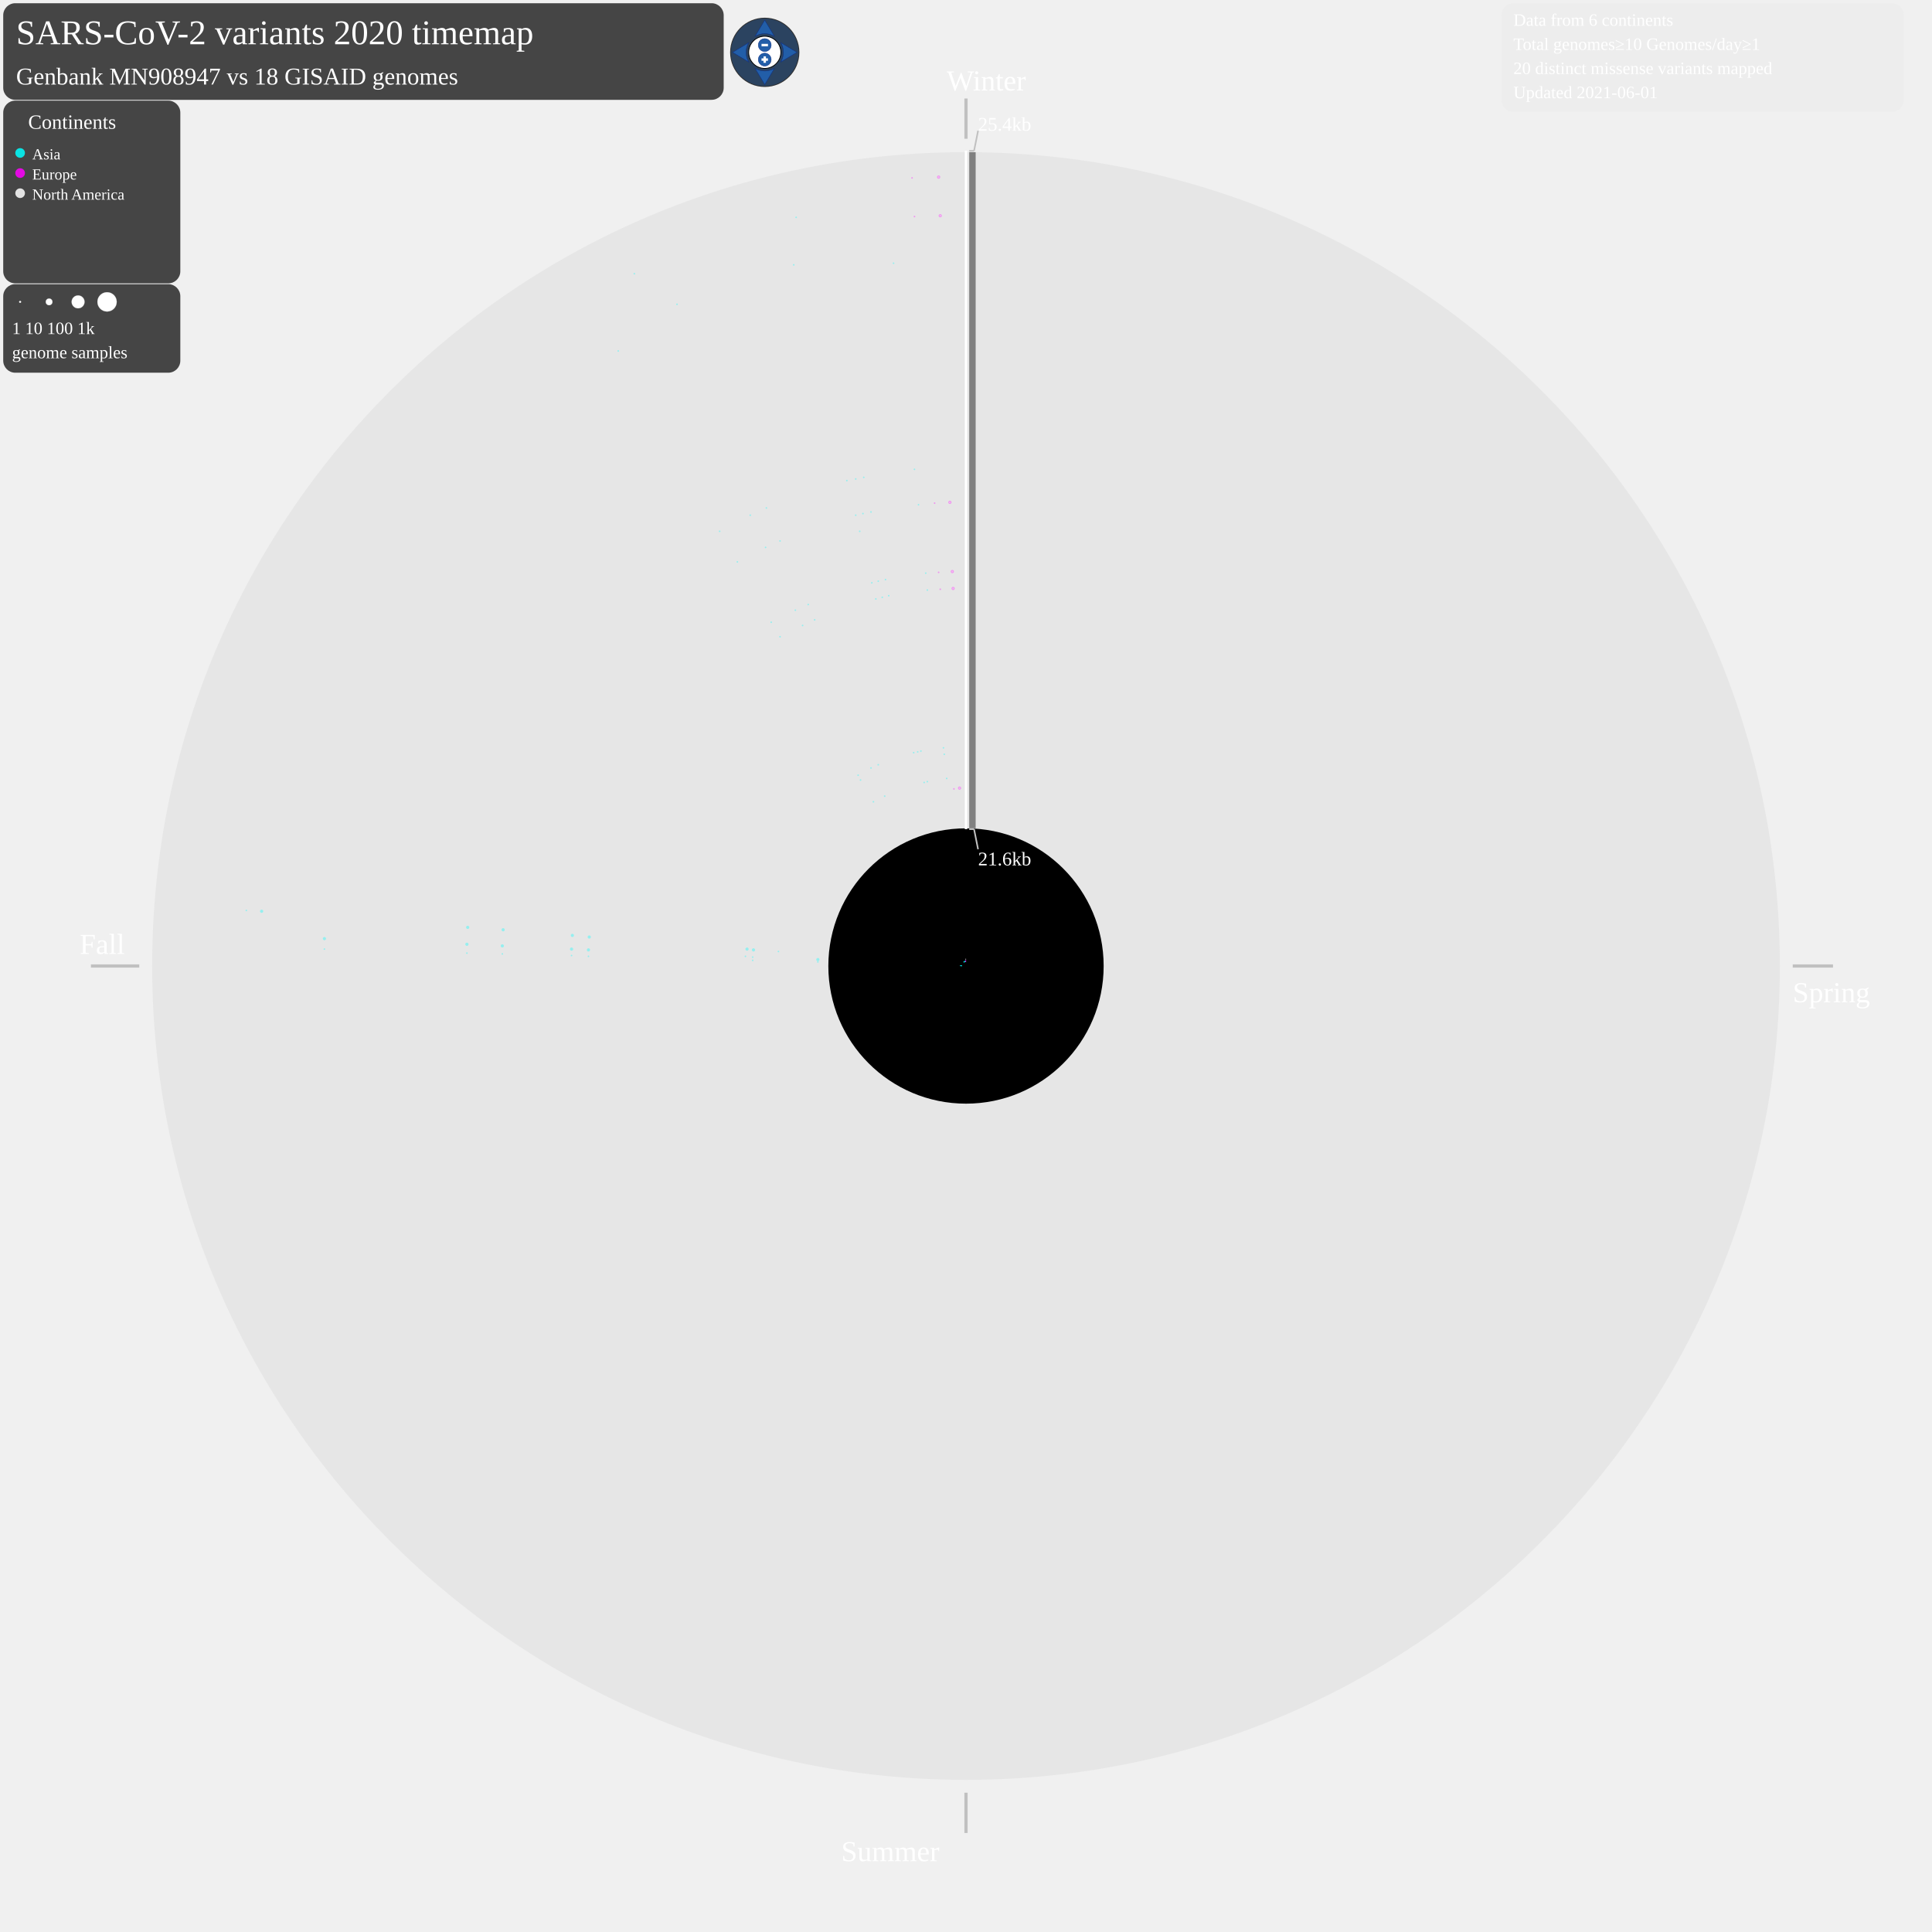
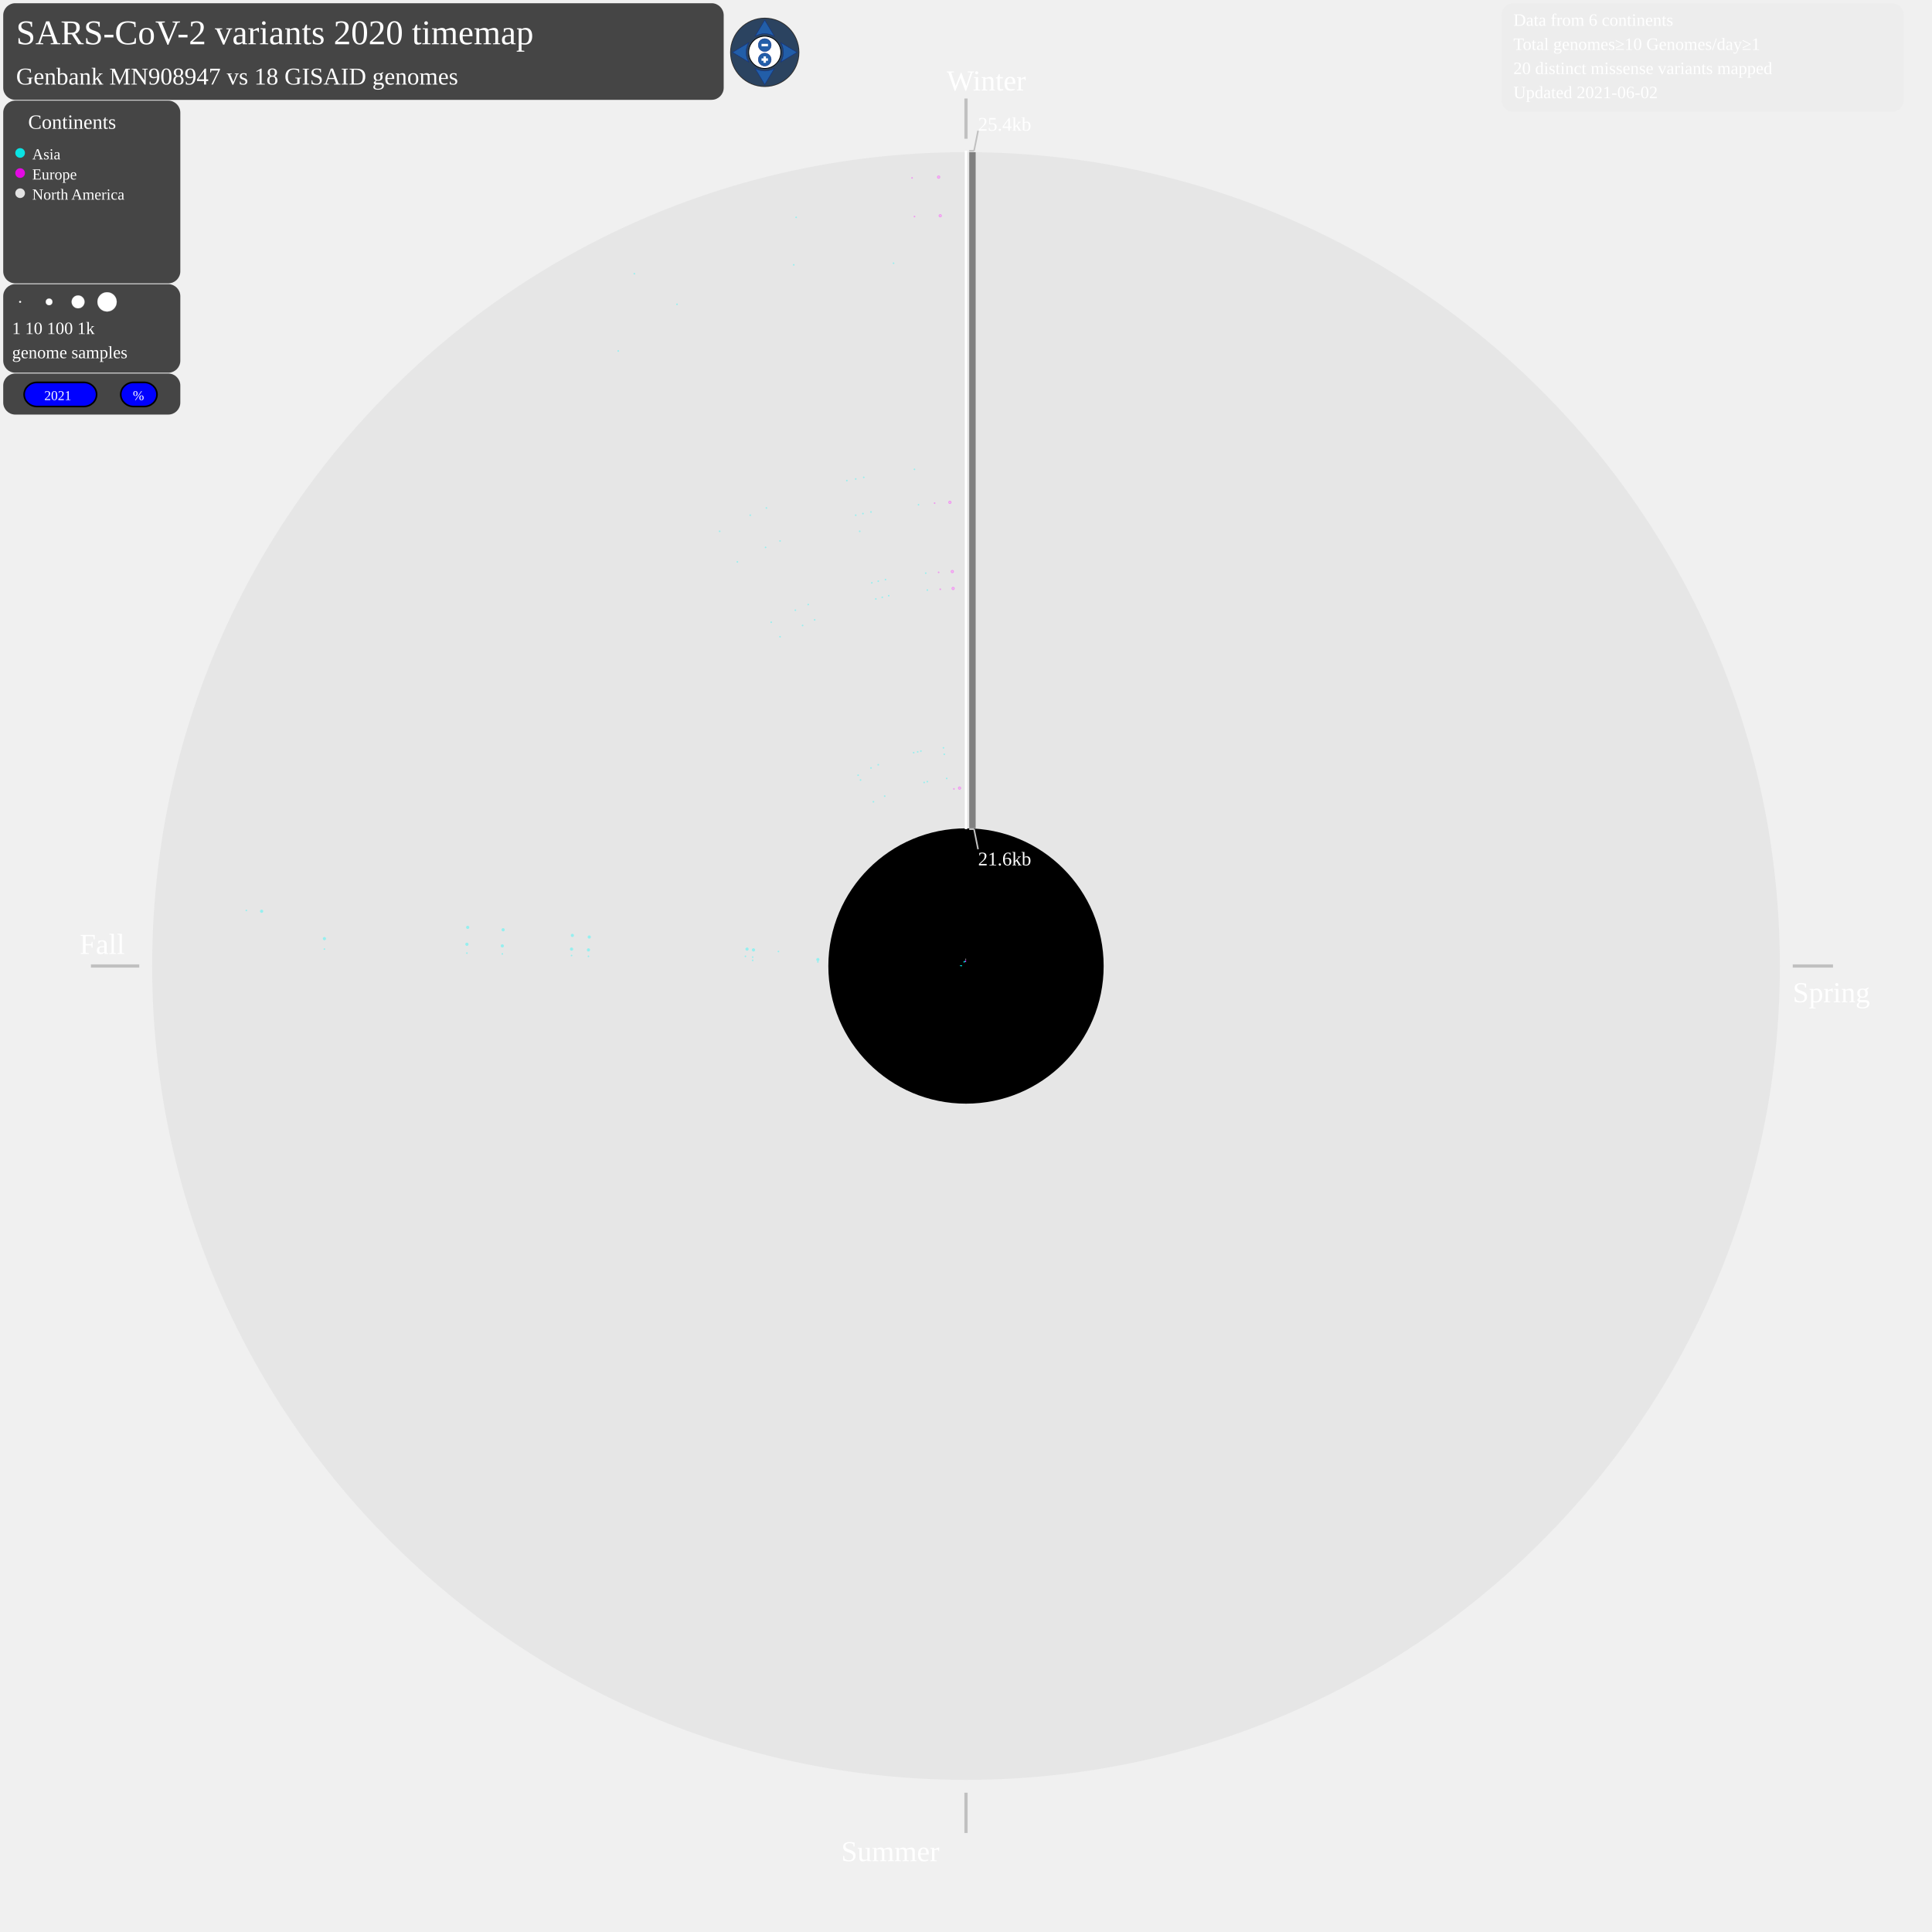
<svg xmlns="http://www.w3.org/2000/svg" width="2400" height="2400" style="background-color:black" viewBox="0 0 2400 2400" id="map-svg">
  <defs>
    <style type="text/css">
	.sb {
	stroke-width:0.8;
	stroke-opacity:0.7;
	}
	.sb:hover {
	stroke-width:0.8;
	stroke-opacity:1.0;
	}
	.compass {
	fill: #fff;
	stroke: #000;
	stroke-width: 1;
	}
	.button {
	fill: #225EA8;
	stroke: #0C2C84;
	stroke-width: 0.5;
	stroke-miterlimit:6;
	stroke-linecap: round;
	}
	.button:hover {
	stroke-width: 1;
	}
	.plus-minus {
	fill: #fff;
	pointer-events: none;
	}
	.legendcol {
	stroke: none;
	fill-opacity:0.85;
	}
	.legendcol:hover {
	fill-opacity:1.0;
	}
	.cv {
	stroke: none;
	fill-opacity:0.35;
	}
	.cv:hover {
	stroke: none;
	fill-opacity:0.8;
	}
	.Asia {
	stroke: none;
	fill-opacity:0.6;
	}
	.Asia:hover {
	stroke: none;
	fill-opacity:1.0;
	}
	.Europe {
	stroke: none;
	fill-opacity:0.6;
	}
	.Europe:hover {
	stroke: none;
	fill-opacity:1.0;
	}
	.NorthAmerica {
	stroke: none;
	fill-opacity:0.6;
	}
	.NorthAmerica:hover {
	stroke: none;
	fill-opacity:1.0;
	}
	a:link, a:visited {
	cursor: pointer;
	}
	a:hover, a:active {
	outline: dotted 2px yellow;
	}
	g:hover, g:active {
	outline: dotted 2px yellow;
	}
	.static {
	cursor: not-allowed;
	}
	.draggable, .draggable-group {
	cursor: pointer;
	}
	svg text {
	cursor: default;
	-webkit-user-select: none;
	-moz-user-select: none;
	-ms-user-select: none;
	user-select: none;
	}
	</style>
  </defs>
  <text font-size="3.6em" x="20" y="55" fill="white">SARS-CoV-2 variants 2020 timemap</text>
  <g id="matrix-group" transform="matrix(1 0 0 1 0 0)" class="draggable-group">
    <circle cx="1200" cy="1200" r="1011" style="fill:grey;stroke:black;stroke-width:0;fill-opacity:0.085;" />
    <circle cx="1200" cy="1200" r="171" style="fill:black;stroke:black;stroke-width:0;fill-opacity:1;" />
    <line x1="1200" y1="122.363" x2="1200" y2="172.363" style="stroke:silver;stroke-width:4" />
    <text font-size="3.0em" x="1176" y="112.363" fill="white">Winter</text>
    <line x1="2227" y1="1200" x2="2277" y2="1200" style="stroke:silver;stroke-width:4" />
    <text font-size="3.0em" x="2227" y="1245" fill="white">Spring</text>
    <line x1="1200" y1="2227" x2="1200" y2="2277" style="stroke:silver;stroke-width:4" />
    <text font-size="3.0em" x="1045" y="2312" fill="white">Summer</text>
    <line x1="173" y1="1200" x2="113" y2="1200" style="stroke:silver;stroke-width:4" />
    <text font-size="3.0em" x="99" y="1185" fill="white">Fall</text>
    <g>
      <line x1="1208" y1="1029" x2="1208" y2="189" style="stroke:grey;stroke-width:8" />
    </g>
    <line x1="1200" y1="187.363" x2="1200" y2="1030" style="stroke:white;stroke-width:3" />
    <line x1="1204" y1="187.363" x2="1210" y2="187.363" style="stroke:silver;stroke-width:2" />
    <line x1="1210" y1="187.363" x2="1215" y2="162.363" style="stroke:silver;stroke-width:2" />
    <line x1="1204" y1="1030" x2="1210" y2="1030" style="stroke:silver;stroke-width:2" />
    <line x1="1210" y1="1030" x2="1215" y2="1055" style="stroke:silver;stroke-width:2" />
    <text font-size="2.0em" x="1215" y="162.363" fill="white">25.4kb</text>
    <text font-size="2.0em" x="1215" y="1075" fill="white">21.6kb</text>
    <g class="Asia">
      <line x1="1195.0" y1="1199.9" x2="1193.6" y2="1199.8" style="stroke:cyan;" class="sb" />
    </g>
    <g class="Asia">
      <circle cx="1016" cy="1195" r="1" style="fill:cyan;" class="cv" />
    </g>
    <g class="Asia">
      <circle cx="935" cy="1193" r="1" style="fill:cyan;" class="cv" />
    </g>
    <g class="Asia">
      <circle cx="731" cy="1188" r="1" style="fill:cyan;" class="cv" />
    </g>
    <g class="Asia">
      <circle cx="710" cy="1187" r="1" style="fill:cyan;" class="cv" />
    </g>
    <g class="Asia">
      <circle cx="624" cy="1185" r="1" style="fill:cyan;" class="cv" />
    </g>
    <g class="Asia">
      <circle cx="580" cy="1184" r="1" style="fill:cyan;" class="cv" />
    </g>
    <g class="Asia">
      <circle cx="403" cy="1179" r="1" style="fill:cyan;" class="cv" />
    </g>
    <g class="Asia">
      <line x1="1195.0" y1="1199.8" x2="1192.3" y2="1199.7" style="stroke:cyan;" class="sb" />
    </g>
    <g class="Asia">
      <circle cx="1016" cy="1192" r="2" style="fill:cyan;" class="cv" />
    </g>
    <g class="Asia">
      <circle cx="935" cy="1189" r="1" style="fill:cyan;" class="cv" />
    </g>
    <g class="Asia">
      <circle cx="926" cy="1188" r="1" style="fill:cyan;" class="cv" />
    </g>
    <g class="Asia">
      <circle cx="731" cy="1180" r="2" style="fill:cyan;" class="cv" />
    </g>
    <g class="Asia">
      <circle cx="710" cy="1179" r="2" style="fill:cyan;" class="cv" />
    </g>
    <g class="Asia">
      <circle cx="624" cy="1175" r="2" style="fill:cyan;" class="cv" />
    </g>
    <g class="Asia">
      <circle cx="580" cy="1173" r="2" style="fill:cyan;" class="cv" />
    </g>
    <g class="Asia">
      <circle cx="403" cy="1166" r="2" style="fill:cyan;" class="cv" />
    </g>
    <g class="Asia">
      <line x1="1195.0" y1="1199.6" x2="1192.9" y2="1199.4" style="stroke:cyan;" class="sb" />
    </g>
    <g class="Asia">
      <circle cx="967" cy="1182" r="1" style="fill:cyan;" class="cv" />
    </g>
    <g class="Asia">
      <circle cx="936" cy="1180" r="2" style="fill:cyan;" class="cv" />
    </g>
    <g class="Asia">
      <circle cx="928" cy="1179" r="2" style="fill:cyan;" class="cv" />
    </g>
    <g class="Asia">
      <circle cx="732" cy="1164" r="2" style="fill:cyan;" class="cv" />
    </g>
    <g class="Asia">
      <circle cx="711" cy="1162" r="2" style="fill:cyan;" class="cv" />
    </g>
    <g class="Asia">
      <circle cx="625" cy="1155" r="2" style="fill:cyan;" class="cv" />
    </g>
    <g class="Asia">
      <circle cx="581" cy="1152" r="2" style="fill:cyan;" class="cv" />
    </g>
    <g class="Asia">
      <circle cx="325" cy="1132" r="2" style="fill:cyan;" class="cv" />
    </g>
    <g class="Asia">
      <circle cx="306" cy="1131" r="1" style="fill:cyan;" class="cv" />
    </g>
    <g class="Asia">
      <line x1="1197.5" y1="1195.6" x2="1196.9" y2="1194.5" style="stroke:cyan;" class="sb" />
    </g>
    <g class="Asia">
      <circle cx="1085" cy="996" r="1" style="fill:cyan;" class="cv" />
    </g>
    <g class="Asia">
      <circle cx="1069" cy="969" r="1" style="fill:cyan;" class="cv" />
    </g>
    <g class="Asia">
      <circle cx="1066" cy="963" r="1" style="fill:cyan;" class="cv" />
    </g>
    <g class="Asia">
      <circle cx="969" cy="791" r="1" style="fill:cyan;" class="cv" />
    </g>
    <g class="Asia">
      <circle cx="958" cy="773" r="1" style="fill:cyan;" class="cv" />
    </g>
    <g class="Asia">
      <circle cx="916" cy="698" r="1" style="fill:cyan;" class="cv" />
    </g>
    <g class="Asia">
      <circle cx="894" cy="660" r="1" style="fill:cyan;" class="cv" />
    </g>
    <g class="Asia">
      <circle cx="768" cy="436" r="1" style="fill:cyan;" class="cv" />
    </g>
    <g class="Asia">
      <line x1="1197.8" y1="1195.5" x2="1197.3" y2="1194.3" style="stroke:cyan;" class="sb" />
    </g>
    <g class="Asia">
      <circle cx="1099" cy="989" r="1" style="fill:cyan;" class="cv" />
    </g>
    <g class="Asia">
      <circle cx="1082" cy="954" r="1" style="fill:cyan;" class="cv" />
    </g>
    <g class="Asia">
      <circle cx="997" cy="777" r="1" style="fill:cyan;" class="cv" />
    </g>
    <g class="Asia">
      <circle cx="988" cy="758" r="1" style="fill:cyan;" class="cv" />
    </g>
    <g class="Asia">
      <circle cx="951" cy="680" r="1" style="fill:cyan;" class="cv" />
    </g>
    <g class="Asia">
      <circle cx="932" cy="640" r="1" style="fill:cyan;" class="cv" />
    </g>
    <g class="Asia">
      <circle cx="788" cy="340" r="1" style="fill:cyan;" class="cv" />
    </g>
    <g class="Asia">
      <line x1="1198.0" y1="1195.4" x2="1197.5" y2="1194.2" style="stroke:cyan;" class="sb" />
    </g>
    <g class="Asia">
      <circle cx="1091" cy="950" r="1" style="fill:cyan;" class="cv" />
    </g>
    <g class="Asia">
      <circle cx="1012" cy="770" r="1" style="fill:cyan;" class="cv" />
    </g>
    <g class="Asia">
      <circle cx="1004" cy="751" r="1" style="fill:cyan;" class="cv" />
    </g>
    <g class="Asia">
      <circle cx="969" cy="672" r="1" style="fill:cyan;" class="cv" />
    </g>
    <g class="Asia">
      <circle cx="952" cy="631" r="1" style="fill:cyan;" class="cv" />
    </g>
    <g class="Asia">
      <circle cx="841" cy="378" r="1" style="fill:cyan;" class="cv" />
    </g>
    <g class="Asia">
      <line x1="1198.8" y1="1195.1" x2="1198.5" y2="1193.8" style="stroke:cyan;" class="sb" />
    </g>
    <g class="Asia">
      <circle cx="1135" cy="935" r="1" style="fill:cyan;" class="cv" />
    </g>
    <g class="Asia">
      <circle cx="1088" cy="744" r="1" style="fill:cyan;" class="cv" />
    </g>
    <g class="Asia">
      <circle cx="1083" cy="724" r="1" style="fill:cyan;" class="cv" />
    </g>
    <g class="Asia">
      <circle cx="1068" cy="660" r="1" style="fill:cyan;" class="cv" />
    </g>
    <g class="Asia">
      <circle cx="1063" cy="640" r="1" style="fill:cyan;" class="cv" />
    </g>
    <g class="Asia">
      <circle cx="1052" cy="597" r="1" style="fill:cyan;" class="cv" />
    </g>
    <g class="Asia">
      <circle cx="986" cy="329" r="1" style="fill:cyan;" class="cv" />
    </g>
    <g class="Asia">
      <line x1="1198.9" y1="1195.1" x2="1198.6" y2="1193.8" style="stroke:cyan;" class="sb" />
    </g>
    <g class="Asia">
      <circle cx="1148" cy="972" r="1" style="fill:cyan;" class="cv" />
    </g>
    <g class="Asia">
      <circle cx="1140" cy="934" r="1" style="fill:cyan;" class="cv" />
    </g>
    <g class="Asia">
      <circle cx="1096" cy="742" r="1" style="fill:cyan;" class="cv" />
    </g>
    <g class="Asia">
      <circle cx="1091" cy="722" r="1" style="fill:cyan;" class="cv" />
    </g>
    <g class="Asia">
      <circle cx="1072" cy="638" r="1" style="fill:cyan;" class="cv" />
    </g>
    <g class="Asia">
      <circle cx="1063" cy="595" r="1" style="fill:cyan;" class="cv" />
    </g>
    <g class="Asia">
      <circle cx="989" cy="270" r="1" style="fill:cyan;" class="cv" />
    </g>
    <g class="Asia">
      <line x1="1199.0" y1="1195.1" x2="1198.7" y2="1193.8" style="stroke:cyan;" class="sb" />
    </g>
    <g class="Asia">
      <circle cx="1152" cy="971" r="1" style="fill:cyan;" class="cv" />
    </g>
    <g class="Asia">
      <circle cx="1144" cy="933" r="1" style="fill:cyan;" class="cv" />
    </g>
    <g class="Asia">
      <circle cx="1104" cy="740" r="1" style="fill:cyan;" class="cv" />
    </g>
    <g class="Asia">
      <circle cx="1100" cy="720" r="1" style="fill:cyan;" class="cv" />
    </g>
    <g class="Asia">
      <circle cx="1082" cy="636" r="1" style="fill:cyan;" class="cv" />
    </g>
    <g class="Asia">
      <circle cx="1073" cy="593" r="1" style="fill:cyan;" class="cv" />
    </g>
    <g class="Asia">
      <line x1="1199.5" y1="1195.0" x2="1199.3" y2="1193.7" style="stroke:cyan;" class="sb" />
    </g>
    <g class="Asia">
      <circle cx="1176" cy="967" r="1" style="fill:cyan;" class="cv" />
    </g>
    <g class="Asia">
      <circle cx="1173" cy="937" r="1" style="fill:cyan;" class="cv" />
    </g>
    <g class="Asia">
      <circle cx="1172" cy="929" r="1" style="fill:cyan;" class="cv" />
    </g>
    <g class="Asia">
      <circle cx="1152" cy="733" r="1" style="fill:cyan;" class="cv" />
    </g>
    <g class="Asia">
      <circle cx="1150" cy="712" r="1" style="fill:cyan;" class="cv" />
    </g>
    <g class="Asia">
      <circle cx="1141" cy="627" r="1" style="fill:cyan;" class="cv" />
    </g>
    <g class="Asia">
      <circle cx="1136" cy="583" r="1" style="fill:cyan;" class="cv" />
    </g>
    <g class="Asia">
      <circle cx="1110" cy="327" r="1" style="fill:cyan;" class="cv" />
    </g>
    <g class="Europe">
      <line x1="1199.7" y1="1195.0" x2="1199.6" y2="1193.7" style="stroke:fuchsia;" class="sb" />
    </g>
    <g class="Europe">
      <circle cx="1185" cy="980" r="1" style="fill:fuchsia;" class="cv" />
    </g>
    <g class="Europe">
      <circle cx="1168" cy="732" r="1" style="fill:fuchsia;" class="cv" />
    </g>
    <g class="Europe">
      <circle cx="1166" cy="711" r="1" style="fill:fuchsia;" class="cv" />
    </g>
    <g class="Europe">
      <circle cx="1161" cy="625" r="1" style="fill:fuchsia;" class="cv" />
    </g>
    <g class="Europe">
      <circle cx="1136" cy="269" r="1" style="fill:fuchsia;" class="cv" />
    </g>
    <g class="Europe">
      <circle cx="1133" cy="221" r="1" style="fill:fuchsia;" class="cv" />
    </g>
    <g class="Europe">
      <line x1="1199.8" y1="1195.0" x2="1199.7" y2="1192.3" style="stroke:fuchsia;" class="sb" />
    </g>
    <g class="NorthAmerica">
      <line x1="1199.7" y1="1192.3" x2="1199.7" y2="1190.9" style="stroke:white;" class="sb" />
    </g>
    <g class="Europe">
      <circle cx="1192" cy="979" r="2" style="fill:fuchsia;" class="cv" />
    </g>
    <g class="NorthAmerica">
      <circle cx="1192" cy="979" r="1" style="fill:white;" class="cv" />
    </g>
    <g class="Europe">
      <circle cx="1184" cy="731" r="2" style="fill:fuchsia;" class="cv" />
    </g>
    <g class="NorthAmerica">
      <circle cx="1184" cy="731" r="1" style="fill:white;" class="cv" />
    </g>
    <g class="Europe">
      <circle cx="1183" cy="710" r="2" style="fill:fuchsia;" class="cv" />
    </g>
    <g class="NorthAmerica">
      <circle cx="1183" cy="710" r="1" style="fill:white;" class="cv" />
    </g>
    <g class="Europe">
      <circle cx="1180" cy="624" r="2" style="fill:fuchsia;" class="cv" />
    </g>
    <g class="NorthAmerica">
      <circle cx="1180" cy="624" r="1" style="fill:white;" class="cv" />
    </g>
    <g class="Europe">
      <circle cx="1168" cy="268" r="2" style="fill:fuchsia;" class="cv" />
    </g>
    <g class="NorthAmerica">
      <circle cx="1168" cy="268" r="1" style="fill:white;" class="cv" />
    </g>
    <g class="Europe">
      <circle cx="1166" cy="220" r="2" style="fill:fuchsia;" class="cv" />
    </g>
    <g class="NorthAmerica">
      <circle cx="1166" cy="220" r="1" style="fill:white;" class="cv" />
    </g>
  </g>
  <rect x="4" y="4" width="895" height="120" rx="15" style="fill:#1B1B1B;stroke-width:0;fill-opacity:0.8;" />
-   <a href="https://bcgsc.github.io/SARS2/">
+   <a href="https://bcgsc.github.io/SARS2">
    <text font-size="3.6em" x="20" y="55" fill="white">SARS-CoV-2 variants 2020 timemap</text>
  </a>
  <text font-size="2.5em" x="20" y="105" fill="white">Genbank MN908947 vs 18 GISAID genomes</text>
  <circle cx="950" cy="65" r="43" fill="black" opacity="0.8" />
  <circle cx="950" cy="65" r="42" fill="#225EA8" opacity="0.4" />
  <path class="button" d="M950 25 l12   20 a40, 70 0 0,0 -24,  0z" />
  <path class="button" d="M910 65 l20  -12 a70, 40 0 0,0   0, 24z" />
  <path class="button" d="M950 105 l12  -20 a40, 70 0 0,1 -24,  0z" />
  <path class="button" d="M990 65 l-20 -12 a70, 40 0 0,1   0, 24z" />
  <circle class="compass" cx="950" cy="65" r="20" />
  <circle class="button" cx="950" cy="56" r="8" />
  <circle class="button" cx="950" cy="74" r="8" />
  <rect class="plus-minus" x="946" y="54.5" width="8" height="3" />
  <rect class="plus-minus" x="946" y="72.5" width="8" height="3" />
  <rect class="plus-minus" x="948.5" y="70" width="3" height="8" />
  <rect x="4" y="125" width="220" height="227" rx="15" style="fill:#1B1B1B;stroke-width:0;fill-opacity:0.8;" />
  <rect x="4" y="353" width="220" height="110" rx="15" style="fill:#1B1B1B;stroke-width:0;fill-opacity:0.8;" />
+   <rect x="4" y="464" width="220" height="51" rx="15" style="fill:#1B1B1B;stroke-width:0;fill-opacity:0.8;" />
+   <rect x="150" y="475" width="45" height="30" rx="16" style="fill:blue;stroke:black;stroke-width:2;" />
+   <rect x="30" y="475" width="90" height="30" rx="16" style="fill:blue;stroke:black;stroke-width:2;" />
+   <a href="https://bcgsc.github.io/SARS2_2021/2021SARS2spike_B1617.svg">
+     <text font-size="1.4em" x="55" y="497" fill="white">2021</text>
+   </a>
+   <a href="https://bcgsc.github.io/SARS2/2020ratioSARS2spike_B1617.svg">
+     <text font-size="1.4em" x="165" y="497" fill="white">%</text>
+   </a>
  <text font-size="2.1em" x="35" y="160" fill="white">Continents</text>
  <g class="Asia">
    <circle cx="25" cy="190" r="6" style="fill:cyan;stroke:black;stroke-width:0;" class="legendcol" />
  </g>
  <text font-size="1.6em" x="40" y="198" fill="white">Asia</text>
  <g class="Europe">
    <circle cx="25" cy="215" r="6" style="fill:fuchsia;stroke:black;stroke-width:0;" class="legendcol" />
  </g>
  <text font-size="1.6em" x="40" y="223" fill="white">Europe</text>
  <g class="NorthAmerica">
    <circle cx="25" cy="240" r="6" style="fill:white;stroke:black;stroke-width:0;" class="legendcol" />
  </g>
  <text font-size="1.6em" x="40" y="248" fill="white">North America</text>
  <circle cx="25" cy="375" r="1.204" style="fill:white;stroke:lightgrey;stroke-width:0.2;" />
  <circle cx="61" cy="375" r="4.166" style="fill:white;stroke:lightgrey;stroke-width:0.2;" />
  <circle cx="97" cy="375" r="8.017" style="fill:white;stroke:lightgrey;stroke-width:0.2;" />
  <circle cx="133" cy="375" r="12.002" style="fill:white;stroke:lightgrey;stroke-width:0.2;" />
  <text font-size="1.8em" x="15" y="415" fill="white">1      10        100        1k</text>
  <text font-size="1.8em" x="15" y="445" fill="white">genome samples</text>
  <rect x="1865" y="4" width="500" height="135" rx="15" style="fill:gainsboro;stroke-width:0;fill-opacity:0.15;" />
  <text font-size="1.8em" x="1880" y="32" fill="white">Data from 6 continents</text>
  <text font-size="1.8em" x="1880" y="62" fill="white">Total genomes≥10  Genomes/day≥1</text>
  <text font-size="1.8em" x="1880" y="92" fill="white">20 distinct missense variants mapped</text>
-   <text font-size="1.8em" x="1880" y="122" fill="white">Updated 2021-06-01</text>
+   <text font-size="1.8em" x="1880" y="122" fill="white">Updated 2021-06-02</text>
</svg>
